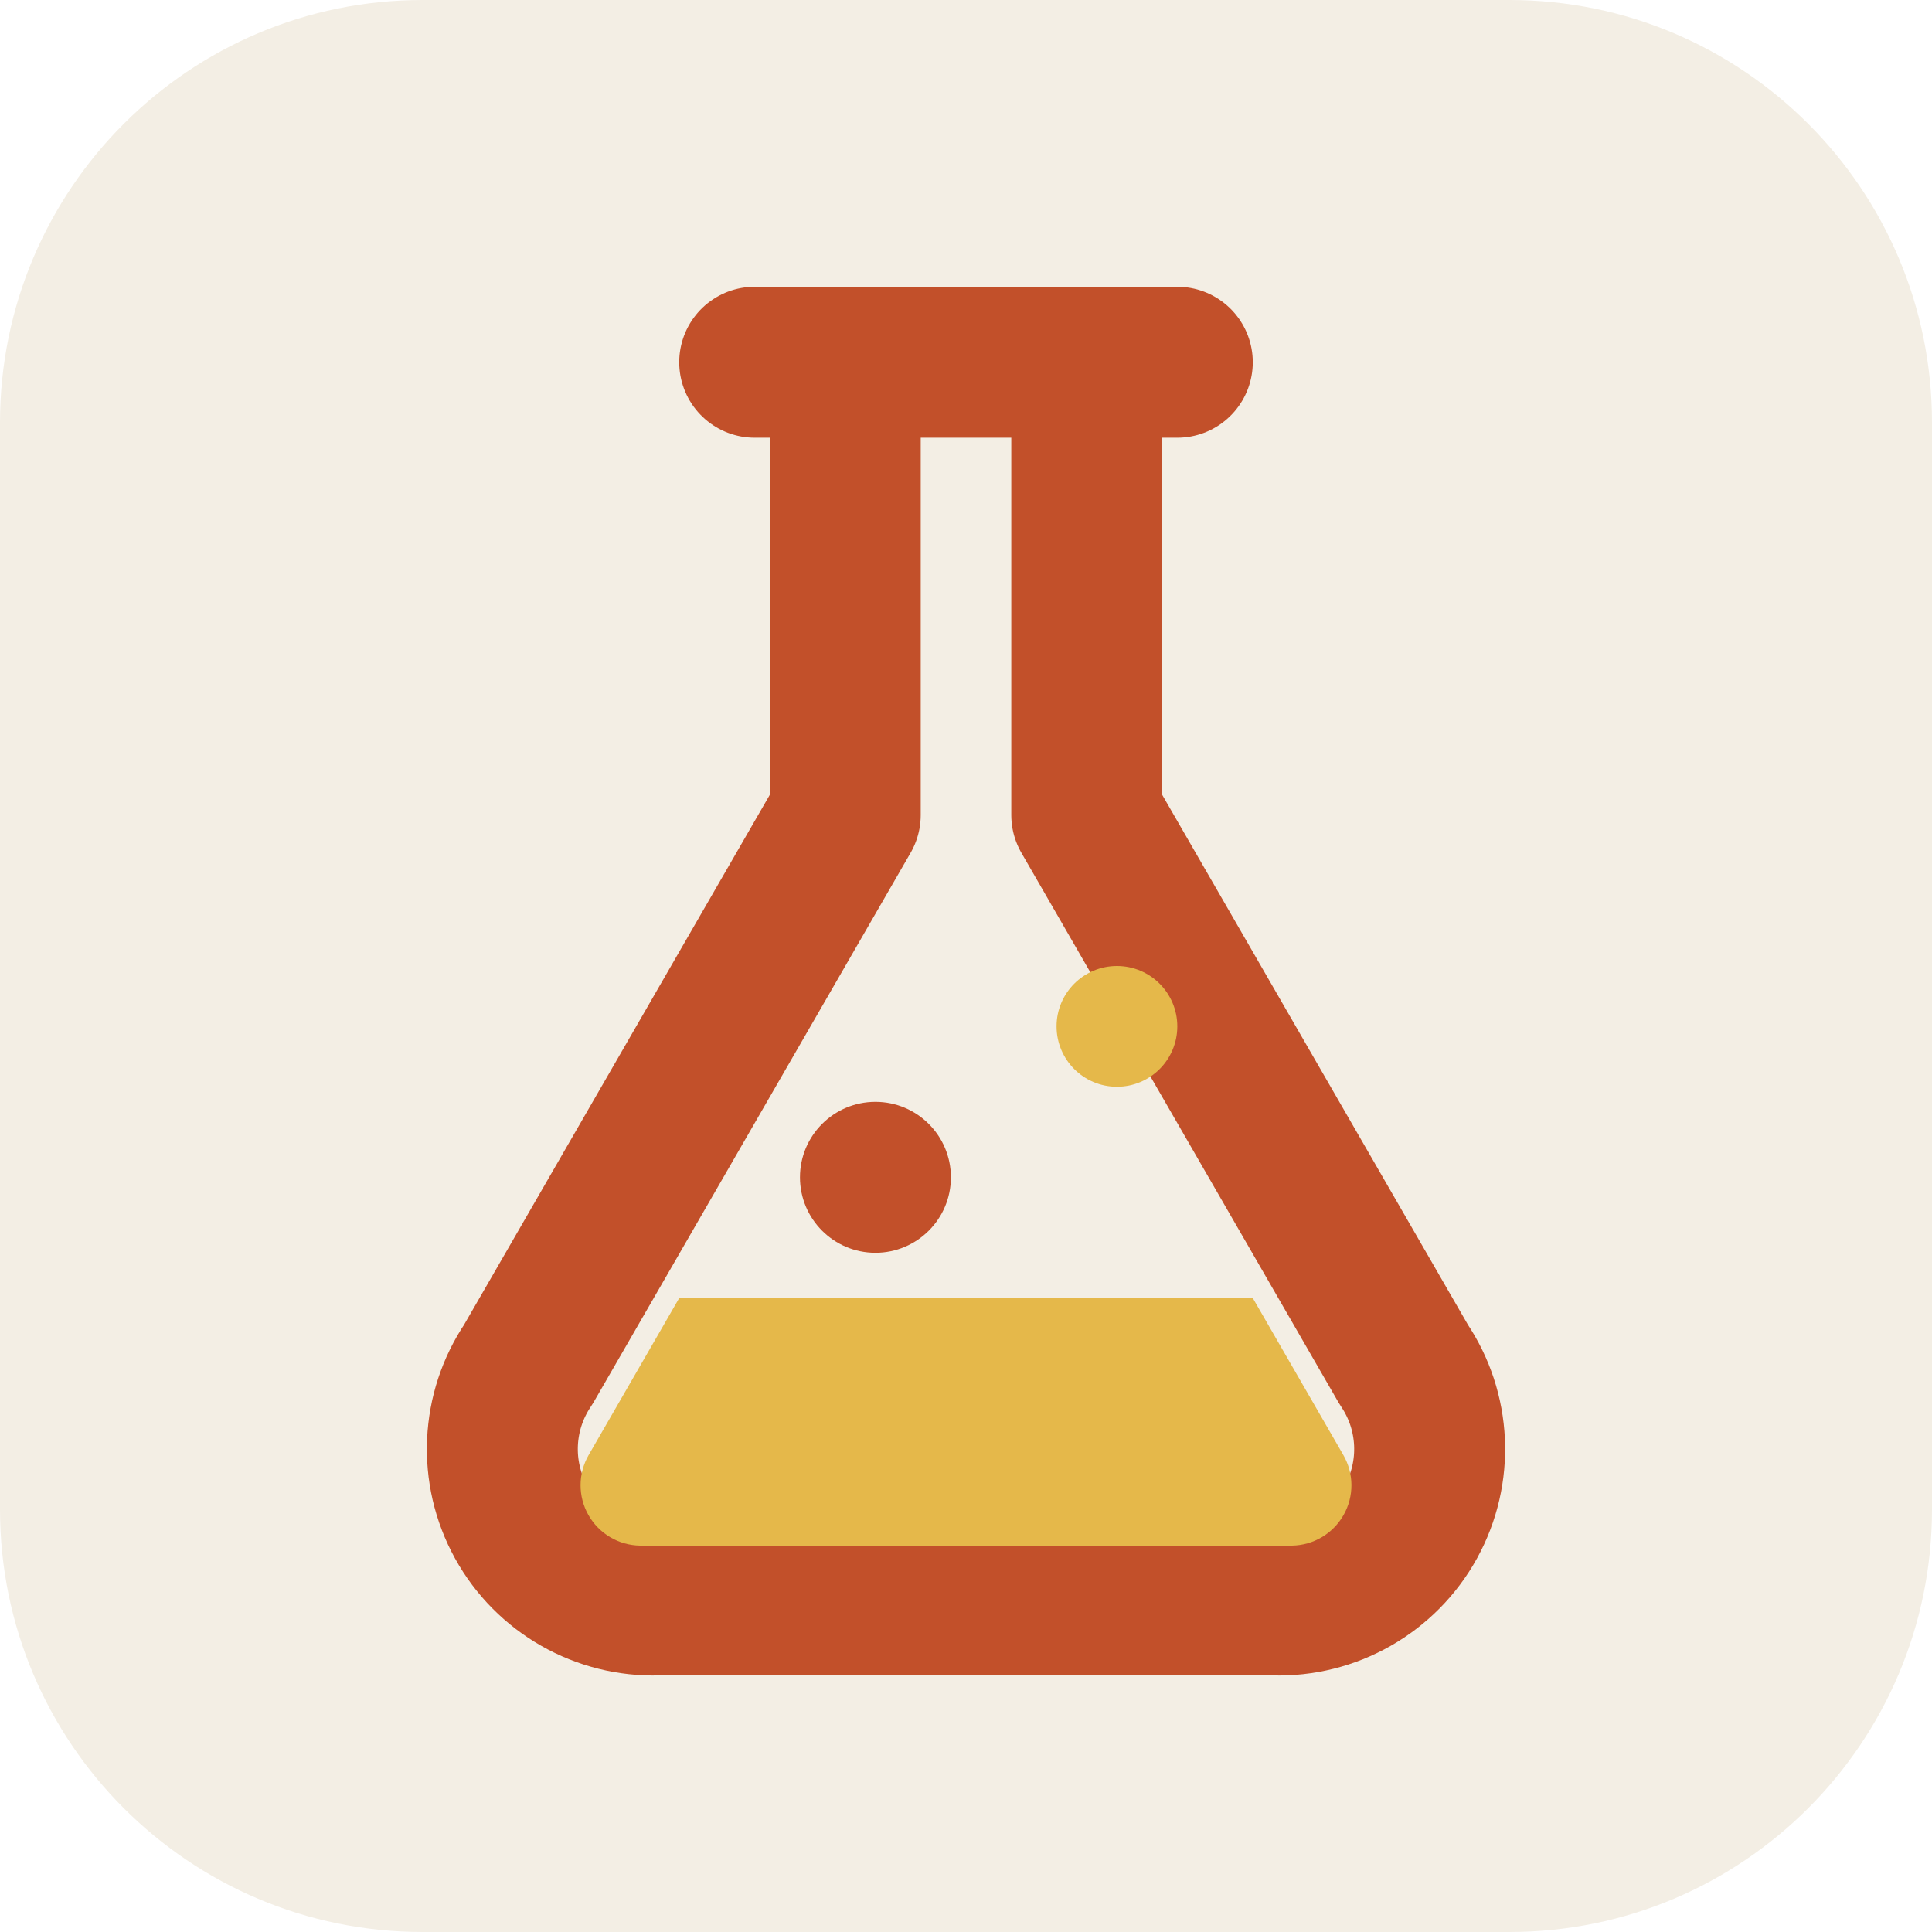
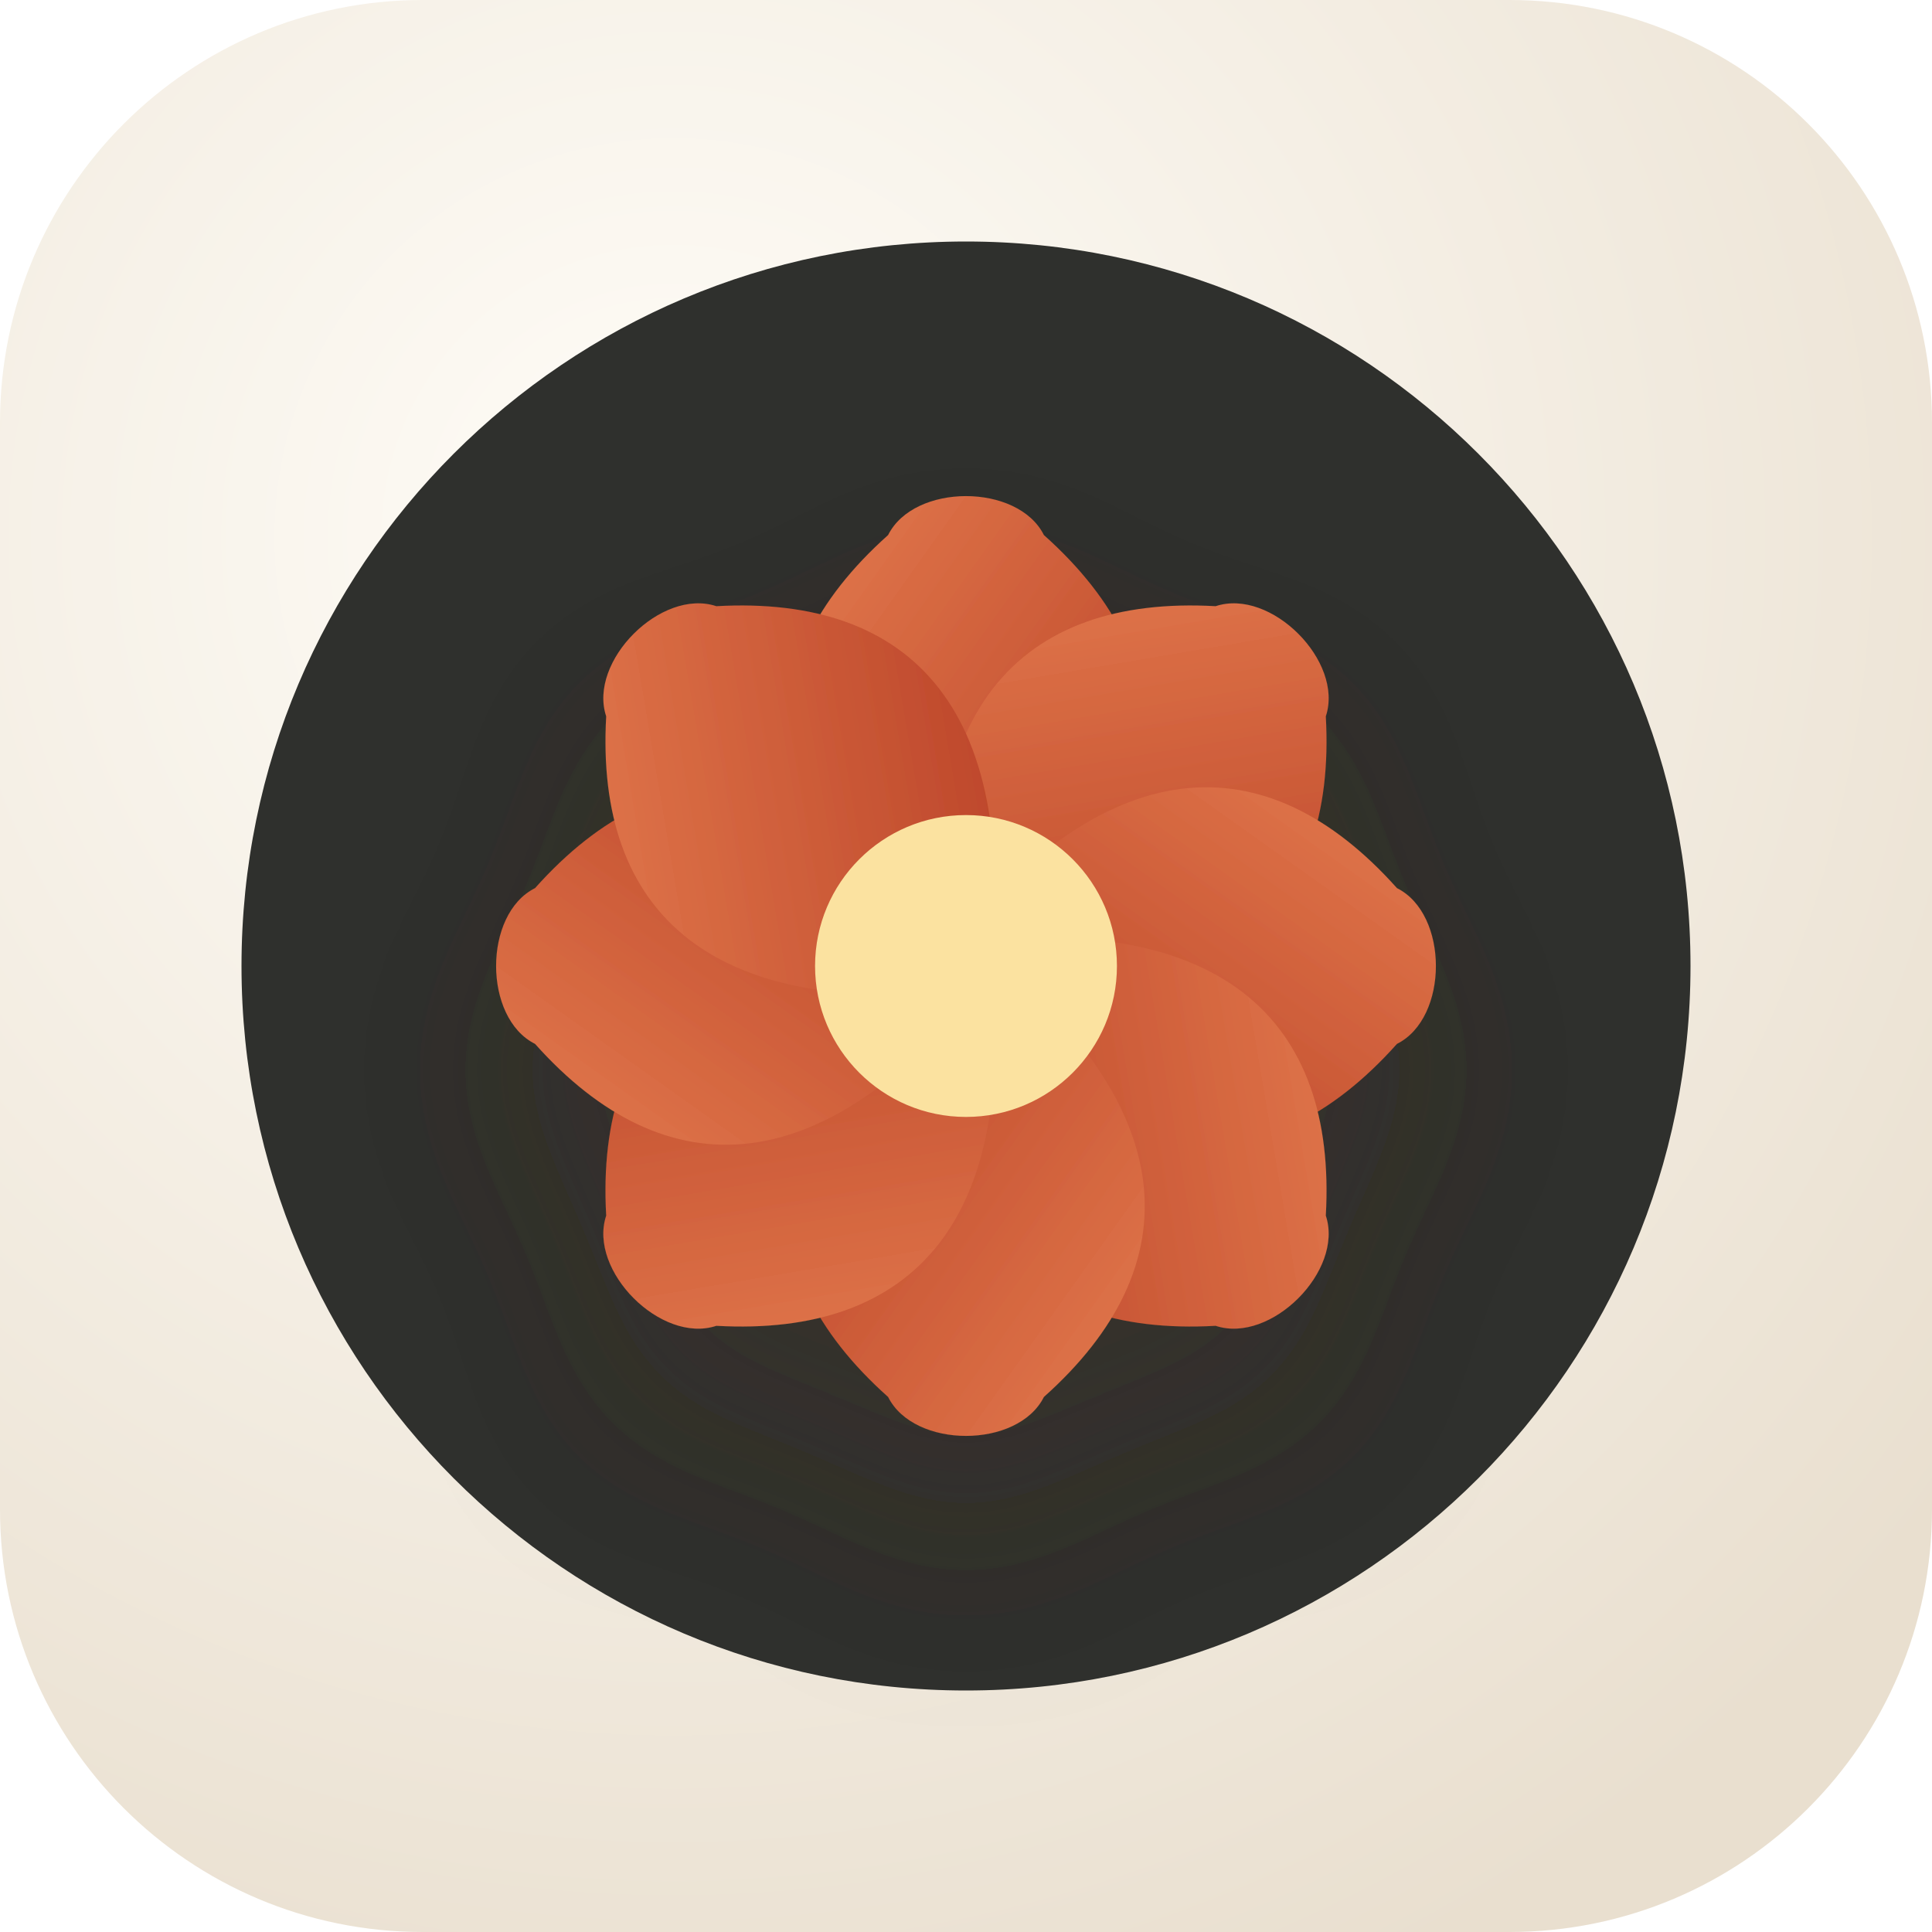
<svg xmlns="http://www.w3.org/2000/svg" viewBox="0 0 64 64" role="img" aria-label="Unbarria Lab">
-   <rect width="64" height="64" rx="14" fill="#F3EEE4" />
-   <path d="M25 12h14M28 12v15L17.5 45.2A5 5 0 0 0 21.8 53h20.4a5 5 0 0 0 4.3-7.8L36 27V12" fill="none" stroke="#C2502A" stroke-width="5" stroke-linecap="round" stroke-linejoin="round" />
-   <path d="M22.5 43h19l3 5.2a2 2 0 0 1-1.7 3H21.2a2 2 0 0 1-1.7-3Z" fill="#E5B84A" />
-   <circle cx="29" cy="39" r="2.5" fill="#C2502A" />
-   <circle cx="37" cy="34" r="2" fill="#E5B84A" />
+   <defs>
+     <radialGradient id="paper" cx="35%" cy="28%" r="82%">
+       <stop offset="0" stop-color="#FFFDF8" />
+       <stop offset="1" stop-color="#E9DFCF" />
+     </radialGradient>
+     <linearGradient id="petal" x1="0" y1="0" x2="1" y2="1">
+       <stop offset="0" stop-color="#E47B4E" />
+       <stop offset="1" stop-color="#B63D24" />
+     </linearGradient>
+     <filter id="lift" x="-35%" y="-35%" width="170%" height="170%">
+       <feDropShadow dx="0" dy="2" stdDeviation="1.8" flood-color="#493526" flood-opacity=".25" />
+     </filter>
+   </defs>
+   <rect width="64" height="64" rx="14" fill="url(#paper)" />
+   <circle cx="32" cy="32" r="24" fill="#2F302D" />
+   <g transform="translate(32 32) scale(1.72) translate(-12 -12)" fill="url(#petal)" filter="url(#lift)">
+     <path d="M10.5 3.7C11 2.7 13 2.7 13.5 3.7 16.3 6.2 16.3 9.3 12 12.6 7.7 9.3 7.7 6.2 10.5 3.7Z" />
+     <path d="M10.5 3.7C11 2.7 13 2.7 13.5 3.7 16.3 6.2 16.3 9.3 12 12.6 7.7 9.3 7.7 6.2 10.5 3.7Z" transform="rotate(45 12 12)" />
+     <path d="M10.5 3.7C11 2.7 13 2.7 13.5 3.7 16.3 6.2 16.3 9.3 12 12.6 7.7 9.3 7.7 6.2 10.5 3.7Z" transform="rotate(90 12 12)" />
+     <path d="M10.5 3.7C11 2.7 13 2.7 13.5 3.7 16.3 6.2 16.3 9.3 12 12.6 7.7 9.3 7.7 6.2 10.5 3.7Z" transform="rotate(135 12 12)" />
+     <path d="M10.5 3.7C11 2.7 13 2.7 13.5 3.7 16.3 6.2 16.3 9.3 12 12.6 7.7 9.3 7.7 6.2 10.5 3.7Z" transform="rotate(180 12 12)" />
+     <path d="M10.5 3.7C11 2.7 13 2.7 13.5 3.7 16.3 6.2 16.3 9.3 12 12.6 7.7 9.3 7.7 6.2 10.5 3.7Z" transform="rotate(225 12 12)" />
+     <path d="M10.5 3.7C11 2.7 13 2.7 13.5 3.7 16.3 6.2 16.3 9.3 12 12.6 7.7 9.3 7.7 6.2 10.5 3.7Z" transform="rotate(270 12 12)" />
+     <path d="M10.5 3.7C11 2.7 13 2.7 13.5 3.7 16.3 6.2 16.3 9.3 12 12.6 7.7 9.3 7.7 6.2 10.5 3.7Z" transform="rotate(315 12 12)" />
+   </g>
+   <circle cx="32" cy="32" r="5" fill="#FBE2A0" />
</svg>
